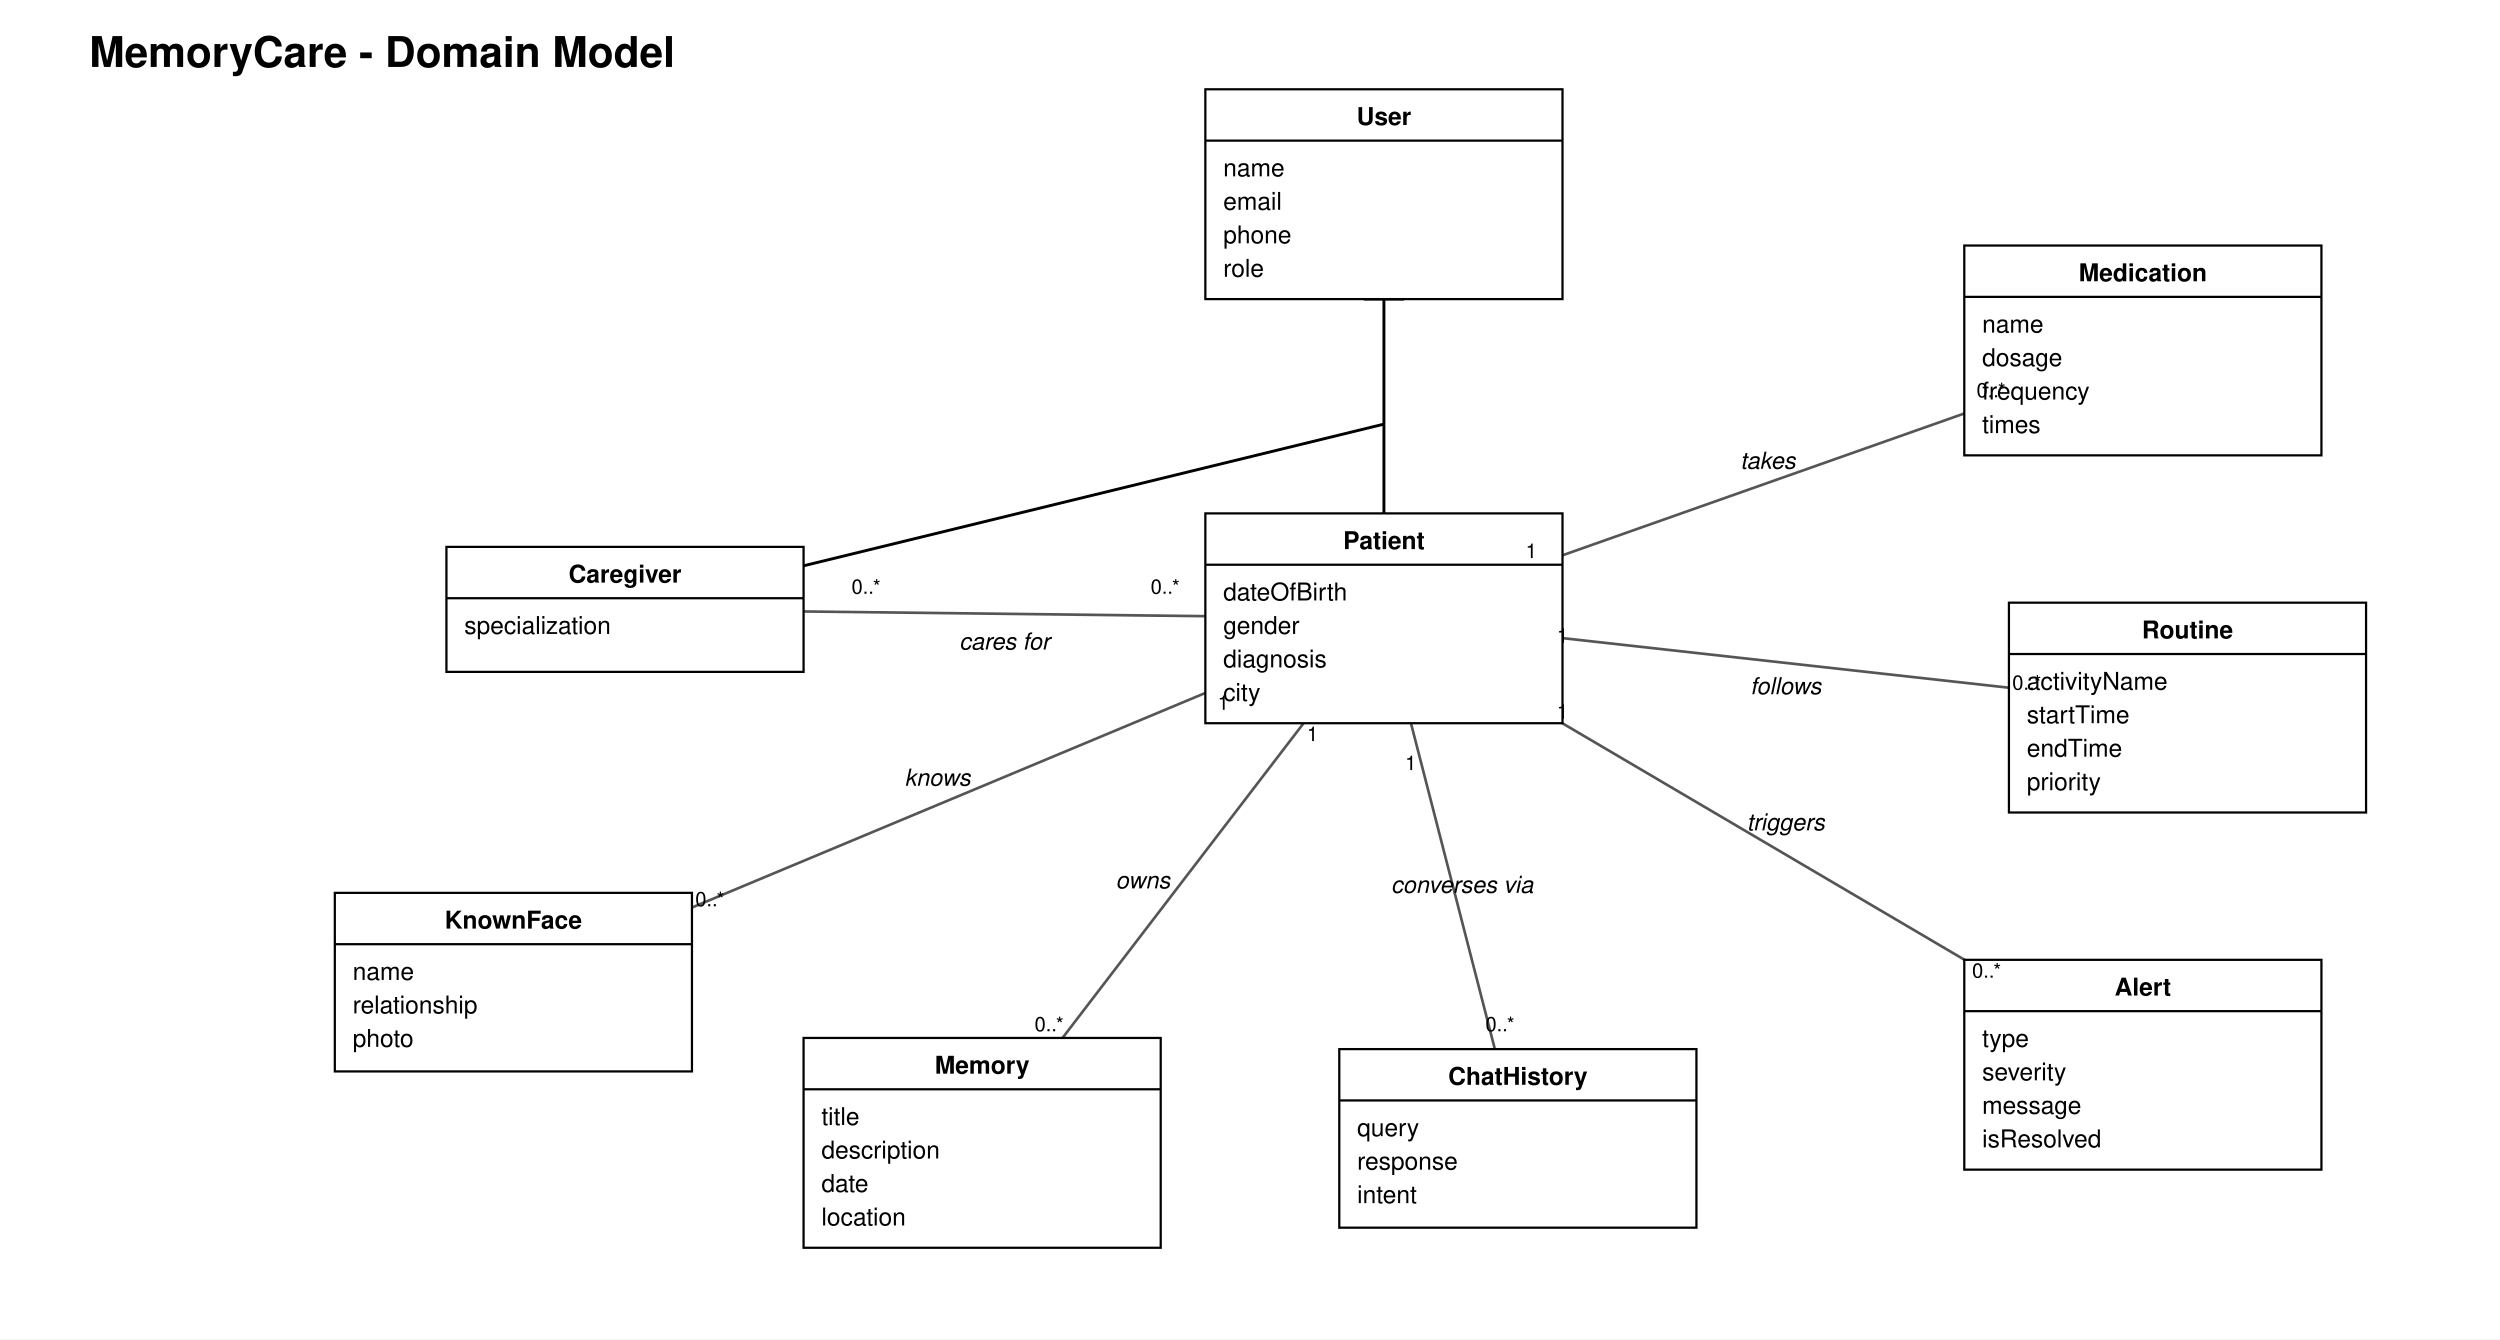
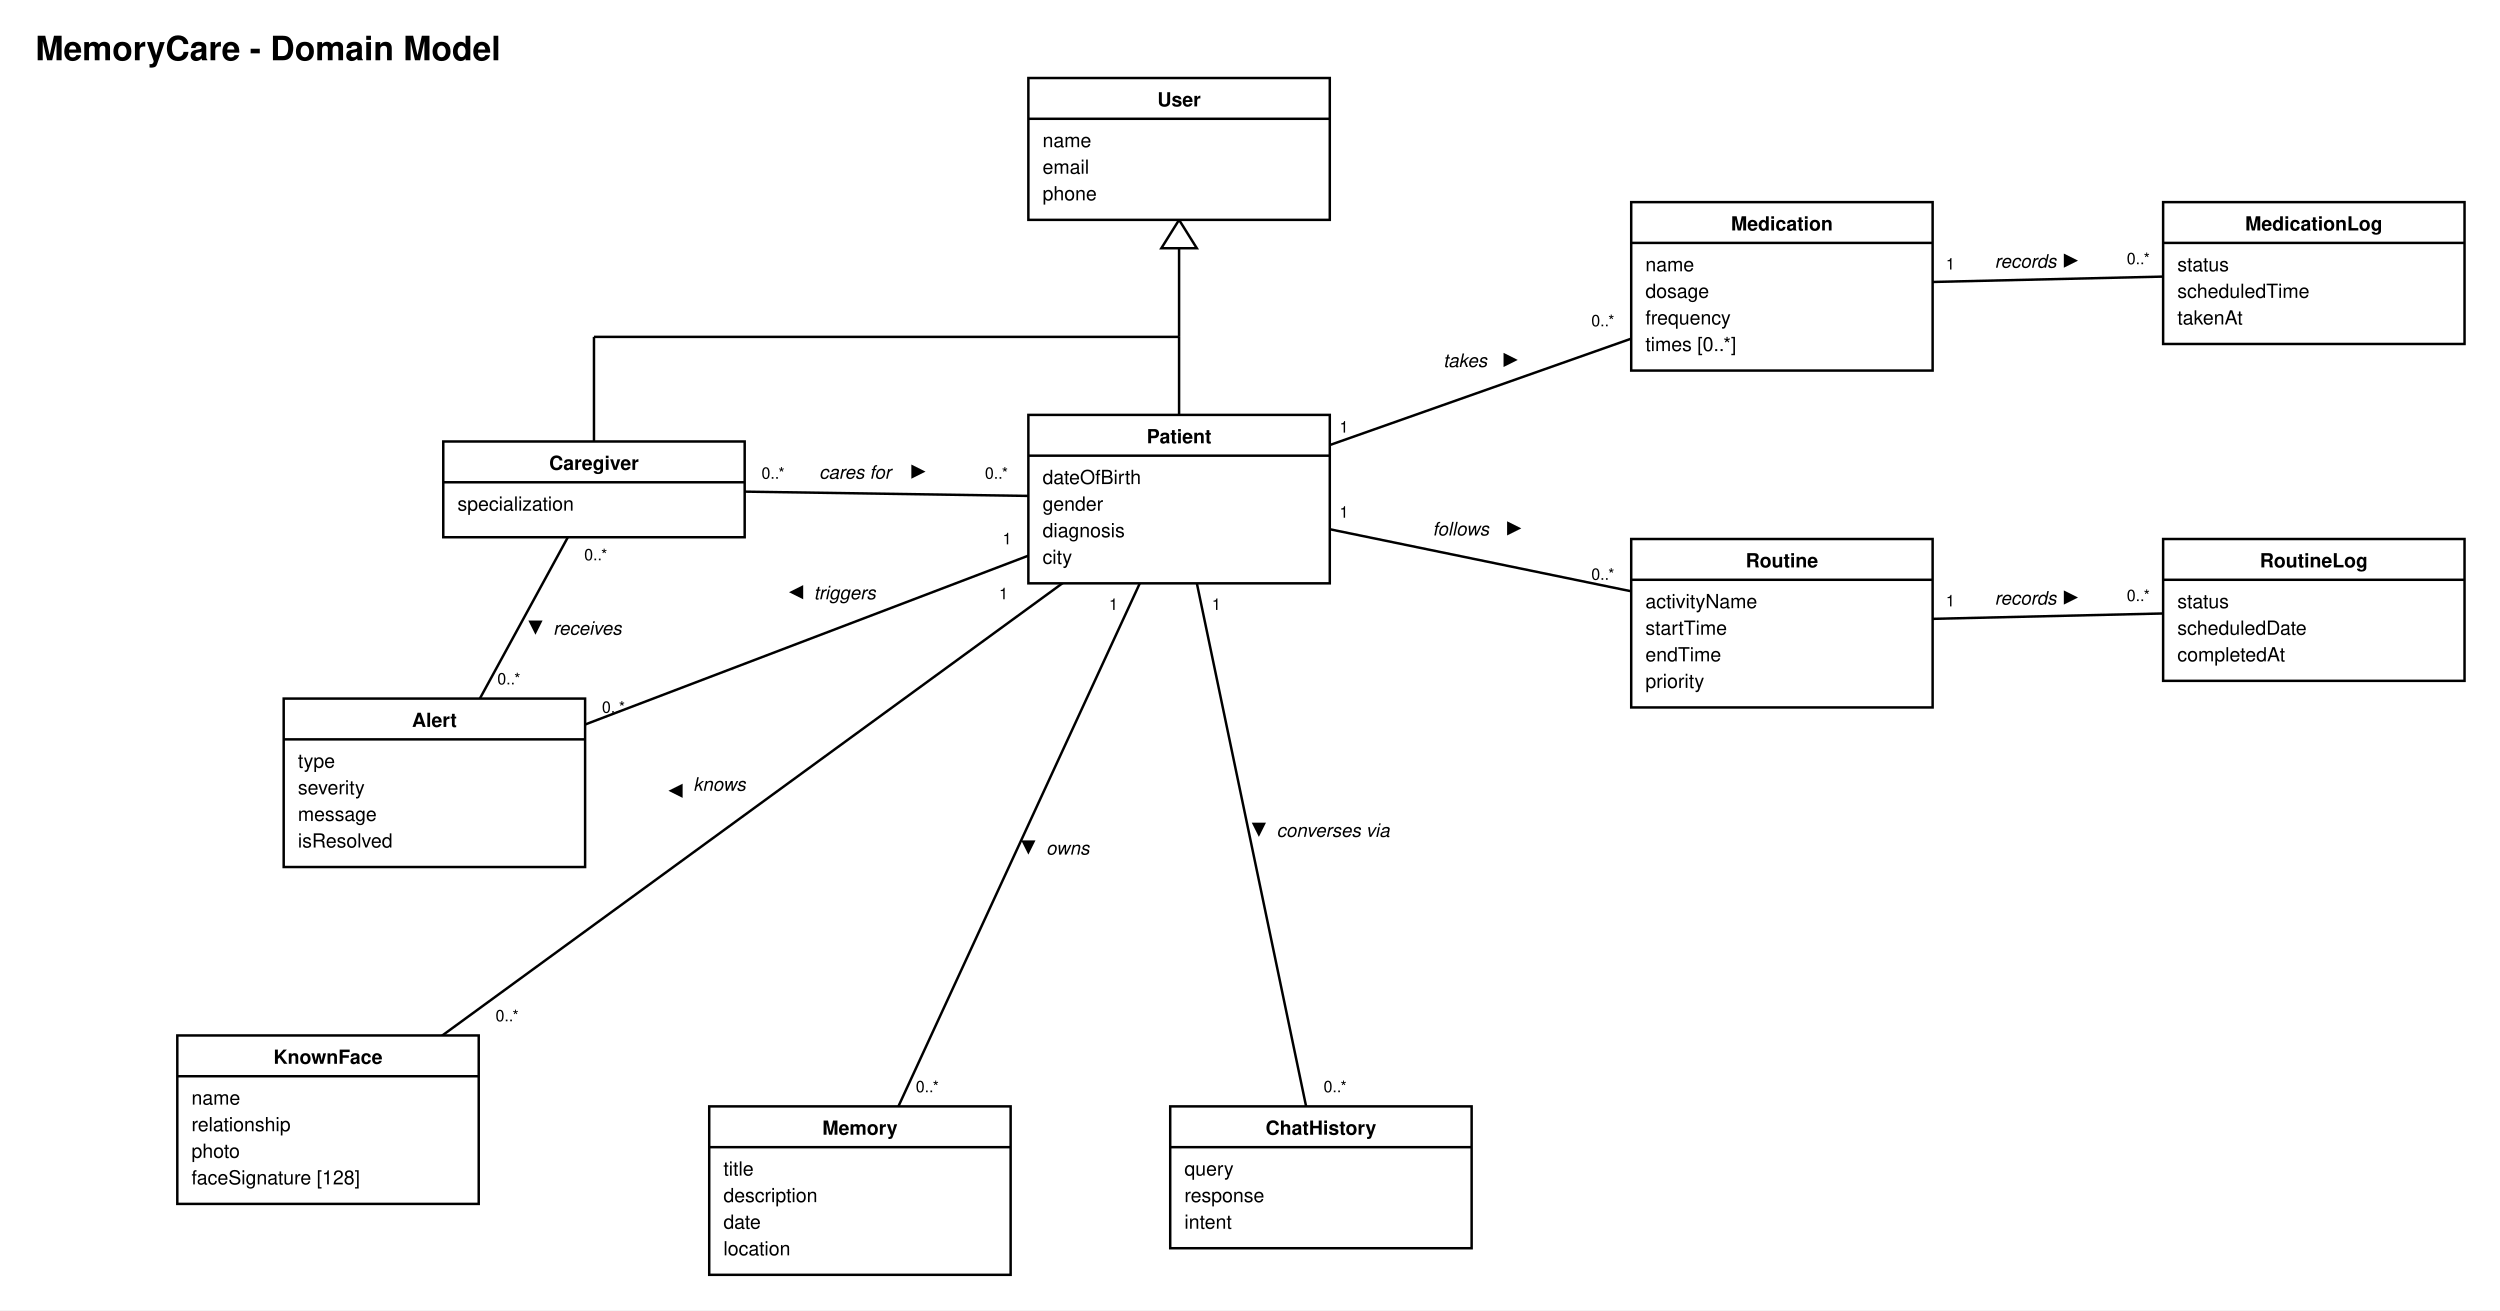
- <svg xmlns="http://www.w3.org/2000/svg" viewBox="0 0 1120 600" font-family="Helvetica, Arial, sans-serif">
-   <rect x="0" y="0" width="1120" height="600" fill="#ffffff" />
+ <svg xmlns="http://www.w3.org/2000/svg" viewBox="20 -4 1410 739" font-family="Helvetica, Arial, sans-serif">
+   <rect x="20" y="-4" width="1410" height="739" fill="#ffffff" />
  <text x="40" y="30" font-size="19" font-weight="700">MemoryCare - Domain Model</text>
-   <g stroke="#555" stroke-width="1.2">
-     <line x1="280" y1="273" x2="620" y2="277" />
-     <line x1="620" y1="277" x2="960" y2="157" />
-     <line x1="620" y1="277" x2="980" y2="317" />
-     <line x1="620" y1="277" x2="230" y2="440" />
-     <line x1="620" y1="277" x2="440" y2="512" />
-     <line x1="620" y1="277" x2="680" y2="510" />
-     <line x1="620" y1="277" x2="960" y2="477" />
+   <g stroke="#000000" stroke-width="1.4">
+     <line x1="355" y1="272" x2="685" y2="277" />
+     <line x1="685" y1="277" x2="1025" y2="157" />
+     <line x1="685" y1="277" x2="1025" y2="347" />
+     <line x1="685" y1="277" x2="205" y2="627" />
+     <line x1="685" y1="277" x2="505" y2="667" />
+     <line x1="685" y1="277" x2="765" y2="660" />
+     <line x1="685" y1="277" x2="265" y2="437" />
+     <line x1="355" y1="272" x2="265" y2="437" />
+     <line x1="1025" y1="157" x2="1325" y2="150" />
+     <line x1="1025" y1="347" x2="1325" y2="340" />
  </g>
-   <g stroke="#000" stroke-width="1.3" fill="none">
-     <line x1="620" y1="134" x2="620" y2="190" />
-     <line x1="620" y1="230" x2="620" y2="190" />
-     <line x1="280" y1="273" x2="620" y2="190" />
+   <g stroke="#000000" stroke-width="1.4" fill="none">
+     <line x1="685" y1="136" x2="685" y2="186" />
+     <line x1="355" y1="186" x2="685" y2="186" />
+     <line x1="355" y1="186" x2="355" y2="245" />
+     <line x1="685" y1="186" x2="685" y2="230" />
  </g>
-   <path d="M612,134 L628,134 L620,120 Z" fill="#fff" stroke="#000" stroke-width="1.3" />
+   <path d="M685,120 L695,136 L675,136 Z" fill="#ffffff" stroke="#000000" stroke-width="1.4" />
  <g font-size="11">
-     <rect x="540" y="40" width="160" height="94" fill="#fff" stroke="#000" />
-     <text x="620" y="56" text-anchor="middle" font-weight="700">User</text>
-     <line x1="540" y1="63" x2="700" y2="63" stroke="#000" />
-     <text x="548" y="79">name</text>
-     <text x="548" y="94">email</text>
-     <text x="548" y="109">phone</text>
-     <text x="548" y="124">role</text>
-     <rect x="540" y="230" width="160" height="94" fill="#fff" stroke="#000" />
-     <text x="620" y="246" text-anchor="middle" font-weight="700">Patient</text>
-     <line x1="540" y1="253" x2="700" y2="253" stroke="#000" />
-     <text x="548" y="269">dateOfBirth</text>
-     <text x="548" y="284">gender</text>
-     <text x="548" y="299">diagnosis</text>
-     <text x="548" y="314">city</text>
-     <rect x="200" y="245" width="160" height="56" fill="#fff" stroke="#000" />
-     <text x="280" y="261" text-anchor="middle" font-weight="700">Caregiver</text>
-     <line x1="200" y1="268" x2="360" y2="268" stroke="#000" />
-     <text x="208" y="284">specialization</text>
-     <rect x="880" y="110" width="160" height="94" fill="#fff" stroke="#000" />
-     <text x="960" y="126" text-anchor="middle" font-weight="700">Medication</text>
-     <line x1="880" y1="133" x2="1040" y2="133" stroke="#000" />
-     <text x="888" y="149">name</text>
-     <text x="888" y="164">dosage</text>
-     <text x="888" y="179">frequency</text>
-     <text x="888" y="194">times</text>
-     <rect x="900" y="270" width="160" height="94" fill="#fff" stroke="#000" />
-     <text x="980" y="286" text-anchor="middle" font-weight="700">Routine</text>
-     <line x1="900" y1="293" x2="1060" y2="293" stroke="#000" />
-     <text x="908" y="309">activityName</text>
-     <text x="908" y="324">startTime</text>
-     <text x="908" y="339">endTime</text>
-     <text x="908" y="354">priority</text>
-     <rect x="880" y="430" width="160" height="94" fill="#fff" stroke="#000" />
-     <text x="960" y="446" text-anchor="middle" font-weight="700">Alert</text>
-     <line x1="880" y1="453" x2="1040" y2="453" stroke="#000" />
-     <text x="888" y="469">type</text>
-     <text x="888" y="484">severity</text>
-     <text x="888" y="499">message</text>
-     <text x="888" y="514">isResolved</text>
-     <rect x="600" y="470" width="160" height="80" fill="#fff" stroke="#000" />
-     <text x="680" y="486" text-anchor="middle" font-weight="700">ChatHistory</text>
-     <line x1="600" y1="493" x2="760" y2="493" stroke="#000" />
-     <text x="608" y="509">query</text>
-     <text x="608" y="524">response</text>
-     <text x="608" y="539">intent</text>
-     <rect x="360" y="465" width="160" height="94" fill="#fff" stroke="#000" />
-     <text x="440" y="481" text-anchor="middle" font-weight="700">Memory</text>
-     <line x1="360" y1="488" x2="520" y2="488" stroke="#000" />
-     <text x="368" y="504">title</text>
-     <text x="368" y="519">description</text>
-     <text x="368" y="534">date</text>
-     <text x="368" y="549">location</text>
-     <rect x="150" y="400" width="160" height="80" fill="#fff" stroke="#000" />
-     <text x="230" y="416" text-anchor="middle" font-weight="700">KnownFace</text>
-     <line x1="150" y1="423" x2="310" y2="423" stroke="#000" />
-     <text x="158" y="439">name</text>
-     <text x="158" y="454">relationship</text>
-     <text x="158" y="469">photo</text>
+     <rect x="600" y="40" width="170" height="80" fill="#ffffff" stroke="#000000" stroke-width="1.4" />
+     <text x="685" y="56" text-anchor="middle" font-weight="700">User</text>
+     <line x1="600" y1="63" x2="770" y2="63" stroke="#000000" stroke-width="1.4" />
+     <text x="608" y="79">name</text>
+     <text x="608" y="94">email</text>
+     <text x="608" y="109">phone</text>
+     <rect x="600" y="230" width="170" height="95" fill="#ffffff" stroke="#000000" stroke-width="1.4" />
+     <text x="685" y="246" text-anchor="middle" font-weight="700">Patient</text>
+     <line x1="600" y1="253" x2="770" y2="253" stroke="#000000" stroke-width="1.4" />
+     <text x="608" y="269">dateOfBirth</text>
+     <text x="608" y="284">gender</text>
+     <text x="608" y="299">diagnosis</text>
+     <text x="608" y="314">city</text>
+     <rect x="270" y="245" width="170" height="54" fill="#ffffff" stroke="#000000" stroke-width="1.4" />
+     <text x="355" y="261" text-anchor="middle" font-weight="700">Caregiver</text>
+     <line x1="270" y1="268" x2="440" y2="268" stroke="#000000" stroke-width="1.4" />
+     <text x="278" y="284">specialization</text>
+     <rect x="180" y="390" width="170" height="95" fill="#ffffff" stroke="#000000" stroke-width="1.4" />
+     <text x="265" y="406" text-anchor="middle" font-weight="700">Alert</text>
+     <line x1="180" y1="413" x2="350" y2="413" stroke="#000000" stroke-width="1.4" />
+     <text x="188" y="429">type</text>
+     <text x="188" y="444">severity</text>
+     <text x="188" y="459">message</text>
+     <text x="188" y="474">isResolved</text>
+     <rect x="120" y="580" width="170" height="95" fill="#ffffff" stroke="#000000" stroke-width="1.4" />
+     <text x="205" y="596" text-anchor="middle" font-weight="700">KnownFace</text>
+     <line x1="120" y1="603" x2="290" y2="603" stroke="#000000" stroke-width="1.4" />
+     <text x="128" y="619">name</text>
+     <text x="128" y="634">relationship</text>
+     <text x="128" y="649">photo</text>
+     <text x="128" y="664">faceSignature [128]</text>
+     <rect x="420" y="620" width="170" height="95" fill="#ffffff" stroke="#000000" stroke-width="1.4" />
+     <text x="505" y="636" text-anchor="middle" font-weight="700">Memory</text>
+     <line x1="420" y1="643" x2="590" y2="643" stroke="#000000" stroke-width="1.4" />
+     <text x="428" y="659">title</text>
+     <text x="428" y="674">description</text>
+     <text x="428" y="689">date</text>
+     <text x="428" y="704">location</text>
+     <rect x="680" y="620" width="170" height="80" fill="#ffffff" stroke="#000000" stroke-width="1.4" />
+     <text x="765" y="636" text-anchor="middle" font-weight="700">ChatHistory</text>
+     <line x1="680" y1="643" x2="850" y2="643" stroke="#000000" stroke-width="1.4" />
+     <text x="688" y="659">query</text>
+     <text x="688" y="674">response</text>
+     <text x="688" y="689">intent</text>
+     <rect x="940" y="110" width="170" height="95" fill="#ffffff" stroke="#000000" stroke-width="1.4" />
+     <text x="1025" y="126" text-anchor="middle" font-weight="700">Medication</text>
+     <line x1="940" y1="133" x2="1110" y2="133" stroke="#000000" stroke-width="1.4" />
+     <text x="948" y="149">name</text>
+     <text x="948" y="164">dosage</text>
+     <text x="948" y="179">frequency</text>
+     <text x="948" y="194">times [0..*]</text>
+     <rect x="1240" y="110" width="170" height="80" fill="#ffffff" stroke="#000000" stroke-width="1.4" />
+     <text x="1325" y="126" text-anchor="middle" font-weight="700">MedicationLog</text>
+     <line x1="1240" y1="133" x2="1410" y2="133" stroke="#000000" stroke-width="1.4" />
+     <text x="1248" y="149">status</text>
+     <text x="1248" y="164">scheduledTime</text>
+     <text x="1248" y="179">takenAt</text>
+     <rect x="940" y="300" width="170" height="95" fill="#ffffff" stroke="#000000" stroke-width="1.4" />
+     <text x="1025" y="316" text-anchor="middle" font-weight="700">Routine</text>
+     <line x1="940" y1="323" x2="1110" y2="323" stroke="#000000" stroke-width="1.4" />
+     <text x="948" y="339">activityName</text>
+     <text x="948" y="354">startTime</text>
+     <text x="948" y="369">endTime</text>
+     <text x="948" y="384">priority</text>
+     <rect x="1240" y="300" width="170" height="80" fill="#ffffff" stroke="#000000" stroke-width="1.4" />
+     <text x="1325" y="316" text-anchor="middle" font-weight="700">RoutineLog</text>
+     <line x1="1240" y1="323" x2="1410" y2="323" stroke="#000000" stroke-width="1.4" />
+     <text x="1248" y="339">status</text>
+     <text x="1248" y="354">scheduledDate</text>
+     <text x="1248" y="369">completedAt</text>
  </g>
-   <g font-size="10.5" font-style="italic" text-anchor="middle">
-     <text x="450" y="291">cares for</text>
-     <text x="792" y="210">takes</text>
-     <text x="800" y="311">follows</text>
-     <text x="420" y="352">knows</text>
-     <text x="512" y="398">owns</text>
-     <text x="655" y="400">converses via</text>
-     <text x="800" y="372">triggers</text>
+   <g font-size="10.5" font-style="italic">
+     <text x="482" y="266">cares for</text>
+     <text x="834" y="203">takes</text>
+     <text x="828" y="298">follows</text>
+     <text x="411" y="442">knows</text>
+     <text x="610" y="478">owns</text>
+     <text x="740" y="468">converses via</text>
+     <text x="479" y="334">triggers</text>
+     <text x="332" y="354">receives</text>
+     <text x="1145" y="147">records</text>
+     <text x="1145" y="337">records</text>
+   </g>
+   <g fill="#000000">
+     <polygon points="542,262 534,258 534,266" />
+     <polygon points="876,199 868,195 868,203" />
+     <polygon points="878,294 870,290 870,298" />
+     <polygon points="397,442 405,438 405,446" />
+     <polygon points="600,478 596,470 604,470" />
+     <polygon points="730,468 726,460 734,460" />
+     <polygon points="465,330 473,326 473,334" />
+     <polygon points="322,354 318,346 326,346" />
+     <polygon points="1192,143 1184,139 1184,147" />
+     <polygon points="1192,333 1184,329 1184,337" />
  </g>
  <g font-size="9" text-anchor="middle">
-     <text x="388" y="266">0..*</text>
-     <text x="522" y="266">0..*</text>
-     <text x="686" y="250">1</text>
-     <text x="892" y="178">0..*</text>
-     <text x="700" y="288">1</text>
-     <text x="908" y="309">0..*</text>
-     <text x="548" y="318">1</text>
-     <text x="318" y="406">0..*</text>
-     <text x="588" y="332">1</text>
-     <text x="470" y="462">0..*</text>
-     <text x="632" y="345">1</text>
-     <text x="672" y="462">0..*</text>
-     <text x="700" y="322">1</text>
-     <text x="890" y="438">0..*</text>
+     <text x="456" y="266">0..*</text>
+     <text x="582" y="266">0..*</text>
+     <text x="778" y="240">1</text>
+     <text x="924" y="180">0..*</text>
+     <text x="778" y="288">1</text>
+     <text x="924" y="323">0..*</text>
+     <text x="586" y="334">1</text>
+     <text x="306" y="572">0..*</text>
+     <text x="648" y="340">1</text>
+     <text x="543" y="612">0..*</text>
+     <text x="706" y="340">1</text>
+     <text x="773" y="612">0..*</text>
+     <text x="588" y="303">1</text>
+     <text x="366" y="398">0..*</text>
+     <text x="356" y="312">0..*</text>
+     <text x="307" y="382">0..*</text>
+     <text x="1120" y="148">1</text>
+     <text x="1226" y="145">0..*</text>
+     <text x="1120" y="338">1</text>
+     <text x="1226" y="335">0..*</text>
  </g>
</svg>
